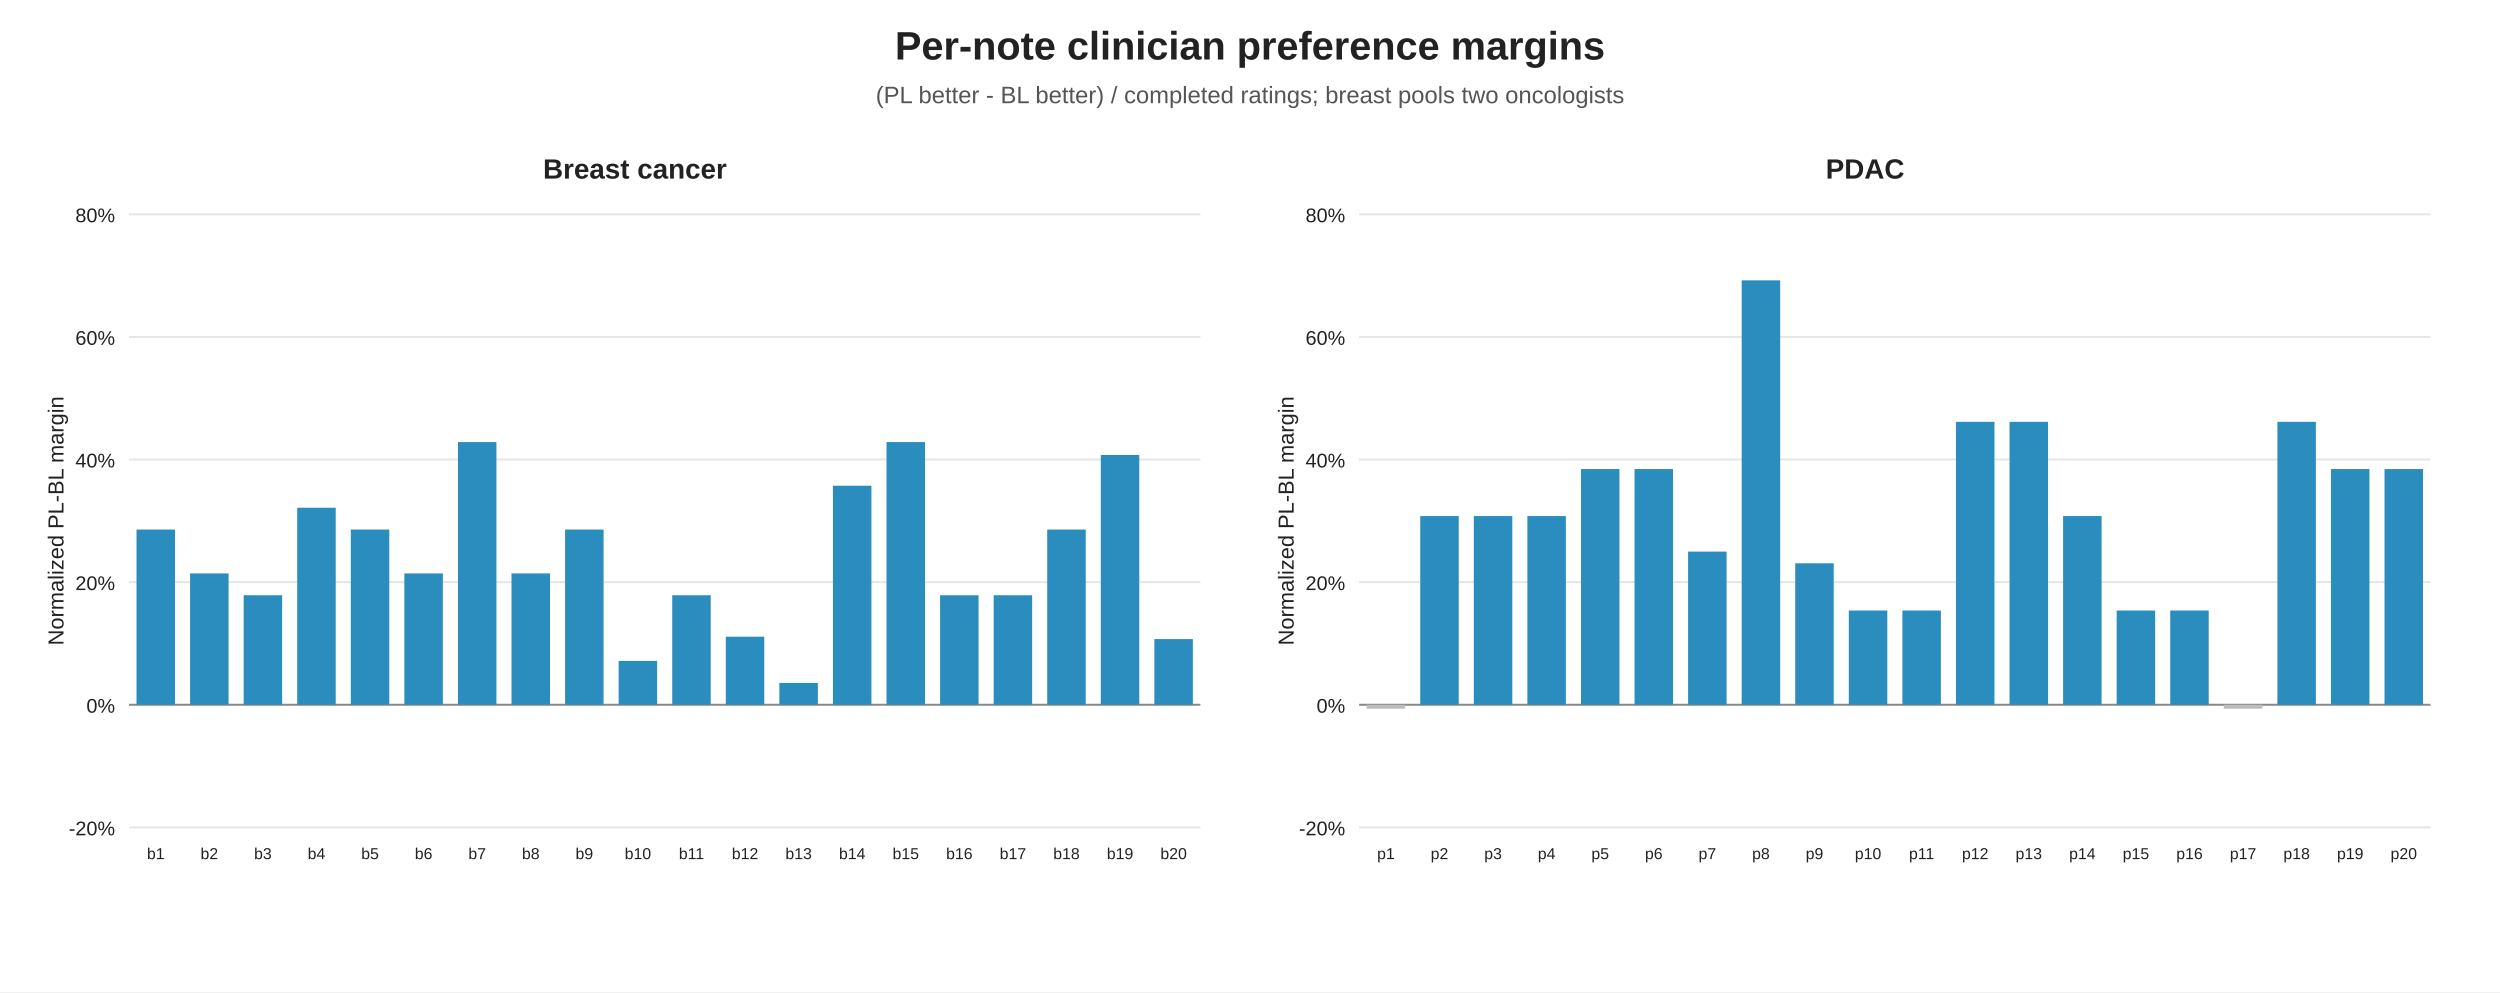
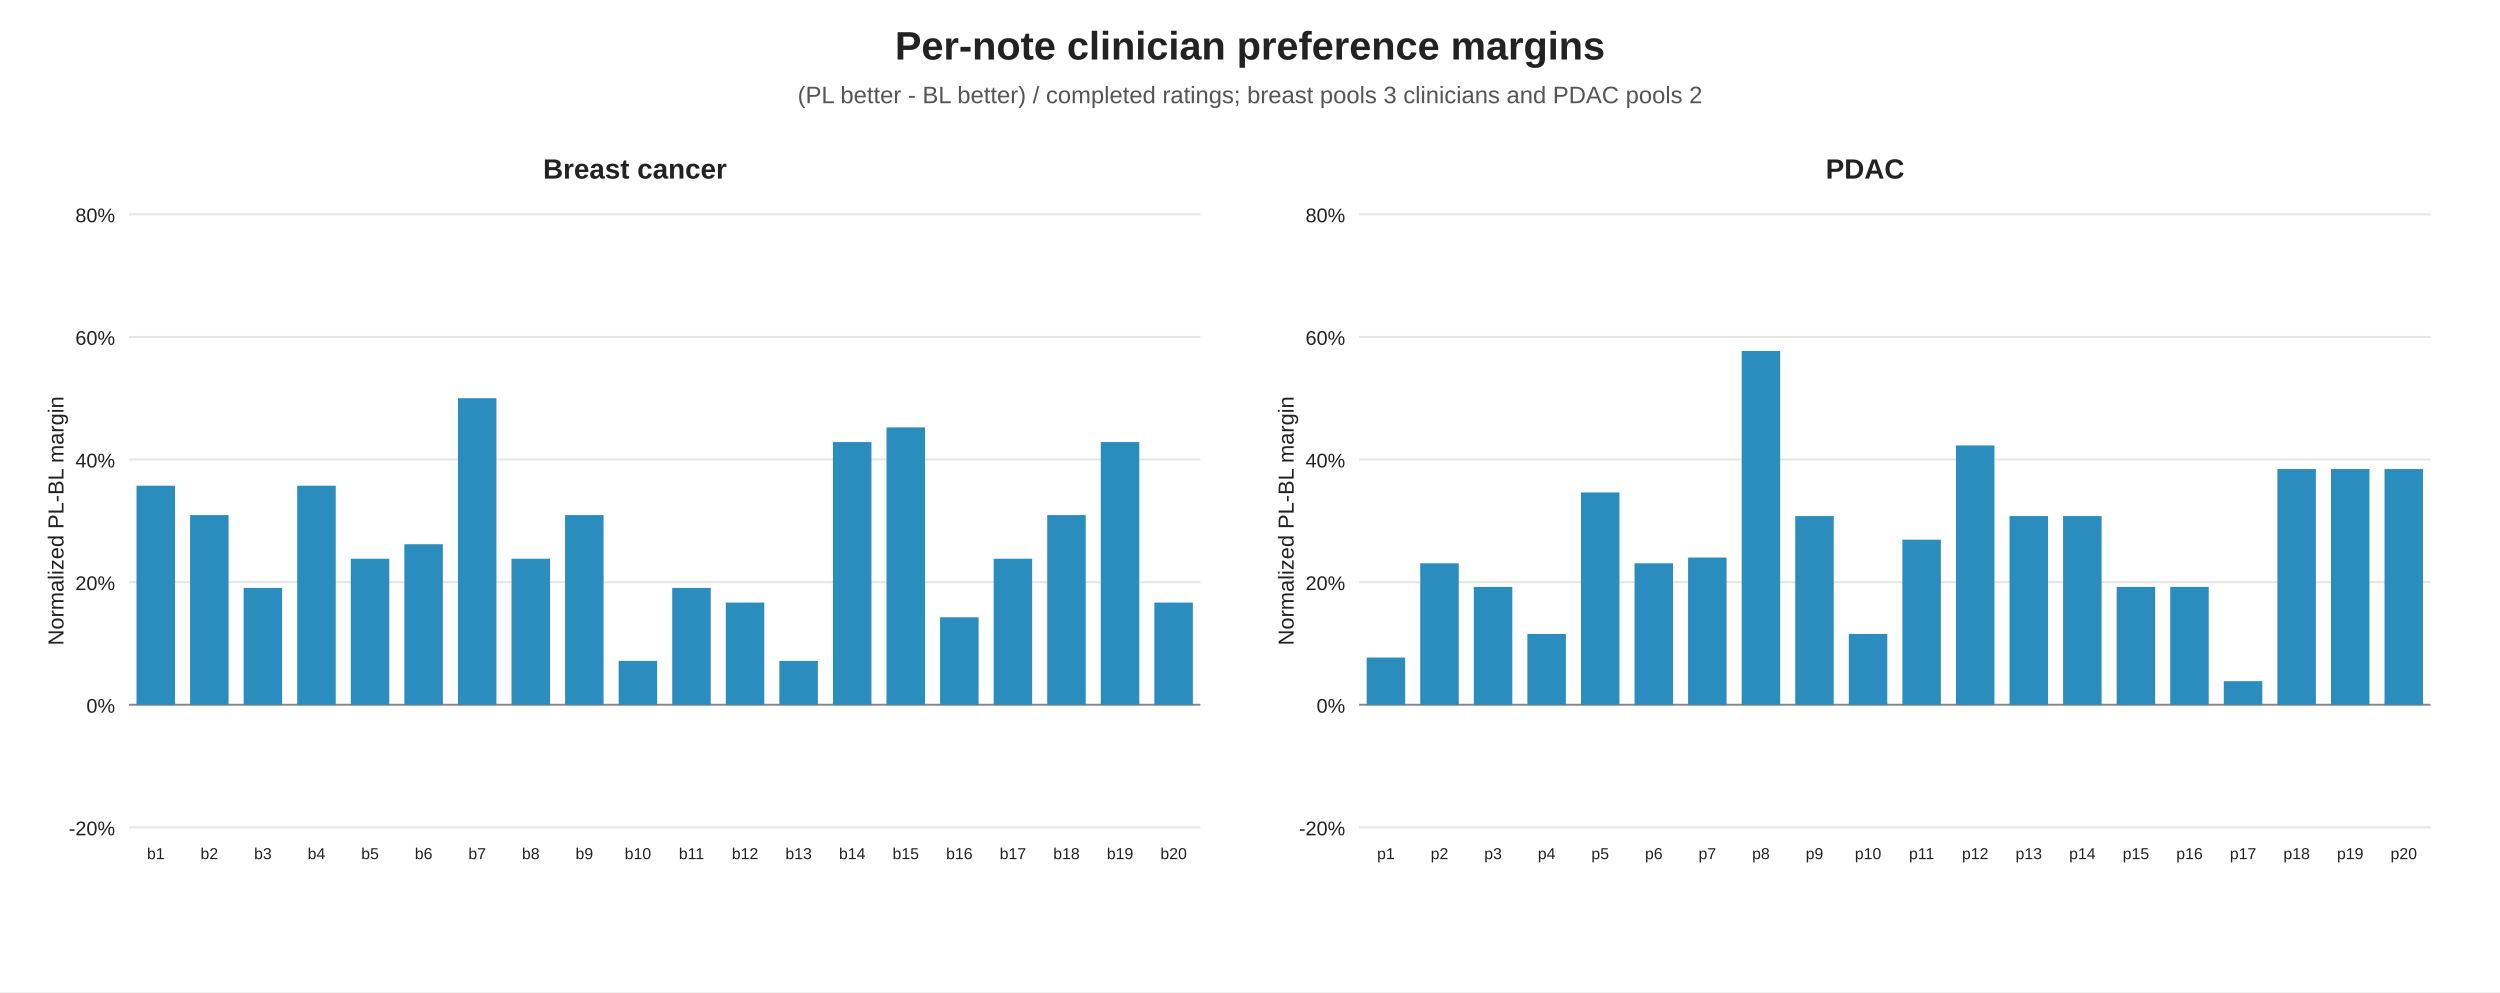
<svg xmlns="http://www.w3.org/2000/svg" width="1260" height="500" viewBox="0 0 1260 500">
  <rect width="100%" height="100%" fill="white" />
  <g font-family="Arial, Helvetica, sans-serif" fill="#222222">
    <text x="630.0" y="30" text-anchor="middle" font-size="20" font-weight="700">Per-note clinician preference margins</text>
-     <text x="630.0" y="52" text-anchor="middle" font-size="12" fill="#555555">(PL better - BL better) / completed ratings; breast pools two oncologists</text>
+     <text x="630.0" y="52" text-anchor="middle" font-size="12" fill="#555555">(PL better - BL better) / completed ratings; breast pools 3 clinicians and PDAC pools 2</text>
    <text x="320.0" y="90" text-anchor="middle" font-size="14" font-weight="700">Breast cancer</text>
    <line x1="65" y1="417.0" x2="605" y2="417.0" stroke="#E5E5E5" />
    <text x="58" y="421.0" text-anchor="end" font-size="10">-20%</text>
    <line x1="65" y1="355.2" x2="605" y2="355.2" stroke="#888888" />
    <text x="58" y="359.2" text-anchor="end" font-size="10">0%</text>
    <line x1="65" y1="293.4" x2="605" y2="293.4" stroke="#E5E5E5" />
    <text x="58" y="297.4" text-anchor="end" font-size="10">20%</text>
    <line x1="65" y1="231.6" x2="605" y2="231.6" stroke="#E5E5E5" />
    <text x="58" y="235.6" text-anchor="end" font-size="10">40%</text>
    <line x1="65" y1="169.8" x2="605" y2="169.8" stroke="#E5E5E5" />
    <text x="58" y="173.8" text-anchor="end" font-size="10">60%</text>
    <line x1="65" y1="108.0" x2="605" y2="108.0" stroke="#E5E5E5" />
    <text x="58" y="112.0" text-anchor="end" font-size="10">80%</text>
-     <rect x="68.8" y="266.9" width="19.4" height="88.3" fill="#2B8CBE" />
+     <rect x="68.8" y="244.8" width="19.4" height="110.4" fill="#2B8CBE" />
    <text x="78.5" y="433" text-anchor="middle" font-size="8">b1</text>
-     <rect x="95.8" y="289.0" width="19.4" height="66.2" fill="#2B8CBE" />
+     <rect x="95.8" y="259.6" width="19.4" height="95.6" fill="#2B8CBE" />
    <text x="105.5" y="433" text-anchor="middle" font-size="8">b2</text>
-     <rect x="122.8" y="300.0" width="19.4" height="55.2" fill="#2B8CBE" />
+     <rect x="122.8" y="296.3" width="19.4" height="58.9" fill="#2B8CBE" />
    <text x="132.5" y="433" text-anchor="middle" font-size="8">b3</text>
-     <rect x="149.8" y="255.9" width="19.4" height="99.3" fill="#2B8CBE" />
+     <rect x="149.8" y="244.8" width="19.4" height="110.4" fill="#2B8CBE" />
    <text x="159.5" y="433" text-anchor="middle" font-size="8">b4</text>
-     <rect x="176.8" y="266.9" width="19.4" height="88.3" fill="#2B8CBE" />
+     <rect x="176.8" y="281.6" width="19.4" height="73.6" fill="#2B8CBE" />
    <text x="186.5" y="433" text-anchor="middle" font-size="8">b5</text>
-     <rect x="203.8" y="289.0" width="19.4" height="66.2" fill="#2B8CBE" />
+     <rect x="203.8" y="274.3" width="19.4" height="80.9" fill="#2B8CBE" />
    <text x="213.5" y="433" text-anchor="middle" font-size="8">b6</text>
-     <rect x="230.8" y="222.8" width="19.4" height="132.4" fill="#2B8CBE" />
+     <rect x="230.8" y="200.7" width="19.4" height="154.5" fill="#2B8CBE" />
    <text x="240.5" y="433" text-anchor="middle" font-size="8">b7</text>
-     <rect x="257.8" y="289.0" width="19.4" height="66.2" fill="#2B8CBE" />
+     <rect x="257.8" y="281.6" width="19.4" height="73.6" fill="#2B8CBE" />
    <text x="267.5" y="433" text-anchor="middle" font-size="8">b8</text>
-     <rect x="284.8" y="266.9" width="19.4" height="88.3" fill="#2B8CBE" />
+     <rect x="284.8" y="259.6" width="19.4" height="95.6" fill="#2B8CBE" />
    <text x="294.5" y="433" text-anchor="middle" font-size="8">b9</text>
    <rect x="311.8" y="333.1" width="19.4" height="22.1" fill="#2B8CBE" />
    <text x="321.5" y="433" text-anchor="middle" font-size="8">b10</text>
-     <rect x="338.8" y="300.0" width="19.4" height="55.2" fill="#2B8CBE" />
+     <rect x="338.8" y="296.3" width="19.4" height="58.9" fill="#2B8CBE" />
    <text x="348.5" y="433" text-anchor="middle" font-size="8">b11</text>
-     <rect x="365.8" y="320.9" width="19.4" height="34.3" fill="#2B8CBE" />
+     <rect x="365.8" y="303.7" width="19.4" height="51.5" fill="#2B8CBE" />
    <text x="375.5" y="433" text-anchor="middle" font-size="8">b12</text>
-     <rect x="392.8" y="344.2" width="19.4" height="11.0" fill="#2B8CBE" />
+     <rect x="392.8" y="333.1" width="19.4" height="22.1" fill="#2B8CBE" />
    <text x="402.5" y="433" text-anchor="middle" font-size="8">b13</text>
-     <rect x="419.8" y="244.8" width="19.4" height="110.4" fill="#2B8CBE" />
+     <rect x="419.8" y="222.8" width="19.4" height="132.4" fill="#2B8CBE" />
    <text x="429.5" y="433" text-anchor="middle" font-size="8">b14</text>
-     <rect x="446.8" y="222.8" width="19.4" height="132.4" fill="#2B8CBE" />
+     <rect x="446.8" y="215.4" width="19.4" height="139.8" fill="#2B8CBE" />
    <text x="456.5" y="433" text-anchor="middle" font-size="8">b15</text>
-     <rect x="473.8" y="300.0" width="19.4" height="55.2" fill="#2B8CBE" />
+     <rect x="473.8" y="311.1" width="19.4" height="44.1" fill="#2B8CBE" />
    <text x="483.5" y="433" text-anchor="middle" font-size="8">b16</text>
-     <rect x="500.8" y="300.0" width="19.4" height="55.2" fill="#2B8CBE" />
+     <rect x="500.8" y="281.6" width="19.4" height="73.6" fill="#2B8CBE" />
    <text x="510.5" y="433" text-anchor="middle" font-size="8">b17</text>
-     <rect x="527.8" y="266.9" width="19.4" height="88.3" fill="#2B8CBE" />
+     <rect x="527.8" y="259.6" width="19.4" height="95.6" fill="#2B8CBE" />
    <text x="537.5" y="433" text-anchor="middle" font-size="8">b18</text>
-     <rect x="554.8" y="229.3" width="19.4" height="125.9" fill="#2B8CBE" />
+     <rect x="554.8" y="222.8" width="19.4" height="132.4" fill="#2B8CBE" />
    <text x="564.5" y="433" text-anchor="middle" font-size="8">b19</text>
-     <rect x="581.8" y="322.1" width="19.4" height="33.1" fill="#2B8CBE" />
+     <rect x="581.8" y="303.7" width="19.4" height="51.5" fill="#2B8CBE" />
    <text x="591.5" y="433" text-anchor="middle" font-size="8">b20</text>
    <text x="32" y="262.5" text-anchor="middle" font-size="11" transform="rotate(-90 32 262.5)">Normalized PL-BL margin</text>
    <text x="940.0" y="90" text-anchor="middle" font-size="14" font-weight="700">PDAC</text>
    <line x1="685" y1="417.0" x2="1225" y2="417.0" stroke="#E5E5E5" />
    <text x="678" y="421.0" text-anchor="end" font-size="10">-20%</text>
    <line x1="685" y1="355.2" x2="1225" y2="355.2" stroke="#888888" />
    <text x="678" y="359.2" text-anchor="end" font-size="10">0%</text>
    <line x1="685" y1="293.4" x2="1225" y2="293.4" stroke="#E5E5E5" />
    <text x="678" y="297.4" text-anchor="end" font-size="10">20%</text>
    <line x1="685" y1="231.6" x2="1225" y2="231.6" stroke="#E5E5E5" />
    <text x="678" y="235.6" text-anchor="end" font-size="10">40%</text>
    <line x1="685" y1="169.8" x2="1225" y2="169.8" stroke="#E5E5E5" />
    <text x="678" y="173.8" text-anchor="end" font-size="10">60%</text>
    <line x1="685" y1="108.0" x2="1225" y2="108.0" stroke="#E5E5E5" />
    <text x="678" y="112.0" text-anchor="end" font-size="10">80%</text>
-     <rect x="688.8" y="355.2" width="19.4" height="2.0" fill="#BDBDBD" />
+     <rect x="688.8" y="331.4" width="19.4" height="23.8" fill="#2B8CBE" />
    <text x="698.5" y="433" text-anchor="middle" font-size="8">p1</text>
-     <rect x="715.8" y="260.1" width="19.4" height="95.1" fill="#2B8CBE" />
+     <rect x="715.8" y="283.9" width="19.4" height="71.3" fill="#2B8CBE" />
    <text x="725.5" y="433" text-anchor="middle" font-size="8">p2</text>
-     <rect x="742.8" y="260.1" width="19.4" height="95.1" fill="#2B8CBE" />
+     <rect x="742.8" y="295.8" width="19.4" height="59.4" fill="#2B8CBE" />
    <text x="752.5" y="433" text-anchor="middle" font-size="8">p3</text>
-     <rect x="769.8" y="260.1" width="19.4" height="95.1" fill="#2B8CBE" />
+     <rect x="769.8" y="319.5" width="19.4" height="35.7" fill="#2B8CBE" />
    <text x="779.5" y="433" text-anchor="middle" font-size="8">p4</text>
-     <rect x="796.8" y="236.4" width="19.4" height="118.8" fill="#2B8CBE" />
+     <rect x="796.8" y="248.2" width="19.4" height="107.0" fill="#2B8CBE" />
    <text x="806.5" y="433" text-anchor="middle" font-size="8">p5</text>
-     <rect x="823.8" y="236.4" width="19.4" height="118.8" fill="#2B8CBE" />
+     <rect x="823.8" y="283.9" width="19.4" height="71.3" fill="#2B8CBE" />
    <text x="833.5" y="433" text-anchor="middle" font-size="8">p6</text>
-     <rect x="850.8" y="278.0" width="19.4" height="77.2" fill="#2B8CBE" />
+     <rect x="850.8" y="281.0" width="19.4" height="74.2" fill="#2B8CBE" />
    <text x="860.5" y="433" text-anchor="middle" font-size="8">p7</text>
-     <rect x="877.8" y="141.3" width="19.4" height="213.9" fill="#2B8CBE" />
+     <rect x="877.8" y="176.9" width="19.4" height="178.3" fill="#2B8CBE" />
    <text x="887.5" y="433" text-anchor="middle" font-size="8">p8</text>
-     <rect x="904.8" y="283.9" width="19.4" height="71.3" fill="#2B8CBE" />
+     <rect x="904.8" y="260.1" width="19.4" height="95.1" fill="#2B8CBE" />
    <text x="914.5" y="433" text-anchor="middle" font-size="8">p9</text>
-     <rect x="931.8" y="307.7" width="19.4" height="47.5" fill="#2B8CBE" />
+     <rect x="931.8" y="319.5" width="19.4" height="35.7" fill="#2B8CBE" />
    <text x="941.5" y="433" text-anchor="middle" font-size="8">p10</text>
-     <rect x="958.8" y="307.7" width="19.4" height="47.5" fill="#2B8CBE" />
+     <rect x="958.8" y="272.0" width="19.4" height="83.2" fill="#2B8CBE" />
    <text x="968.5" y="433" text-anchor="middle" font-size="8">p11</text>
-     <rect x="985.8" y="212.6" width="19.4" height="142.6" fill="#2B8CBE" />
+     <rect x="985.8" y="224.5" width="19.4" height="130.7" fill="#2B8CBE" />
    <text x="995.5" y="433" text-anchor="middle" font-size="8">p12</text>
-     <rect x="1012.8" y="212.6" width="19.4" height="142.6" fill="#2B8CBE" />
+     <rect x="1012.8" y="260.1" width="19.4" height="95.1" fill="#2B8CBE" />
    <text x="1022.5" y="433" text-anchor="middle" font-size="8">p13</text>
    <rect x="1039.8" y="260.1" width="19.4" height="95.1" fill="#2B8CBE" />
    <text x="1049.5" y="433" text-anchor="middle" font-size="8">p14</text>
-     <rect x="1066.8" y="307.7" width="19.4" height="47.5" fill="#2B8CBE" />
+     <rect x="1066.8" y="295.8" width="19.4" height="59.4" fill="#2B8CBE" />
    <text x="1076.5" y="433" text-anchor="middle" font-size="8">p15</text>
-     <rect x="1093.8" y="307.7" width="19.4" height="47.5" fill="#2B8CBE" />
+     <rect x="1093.8" y="295.8" width="19.4" height="59.4" fill="#2B8CBE" />
    <text x="1103.5" y="433" text-anchor="middle" font-size="8">p16</text>
-     <rect x="1120.8" y="355.2" width="19.4" height="2.0" fill="#BDBDBD" />
+     <rect x="1120.8" y="343.3" width="19.4" height="11.9" fill="#2B8CBE" />
    <text x="1130.5" y="433" text-anchor="middle" font-size="8">p17</text>
-     <rect x="1147.8" y="212.6" width="19.4" height="142.6" fill="#2B8CBE" />
+     <rect x="1147.8" y="236.4" width="19.4" height="118.8" fill="#2B8CBE" />
    <text x="1157.5" y="433" text-anchor="middle" font-size="8">p18</text>
    <rect x="1174.8" y="236.4" width="19.4" height="118.8" fill="#2B8CBE" />
    <text x="1184.5" y="433" text-anchor="middle" font-size="8">p19</text>
    <rect x="1201.8" y="236.4" width="19.4" height="118.8" fill="#2B8CBE" />
    <text x="1211.5" y="433" text-anchor="middle" font-size="8">p20</text>
    <text x="652" y="262.5" text-anchor="middle" font-size="11" transform="rotate(-90 652 262.5)">Normalized PL-BL margin</text>
  </g>
</svg>
